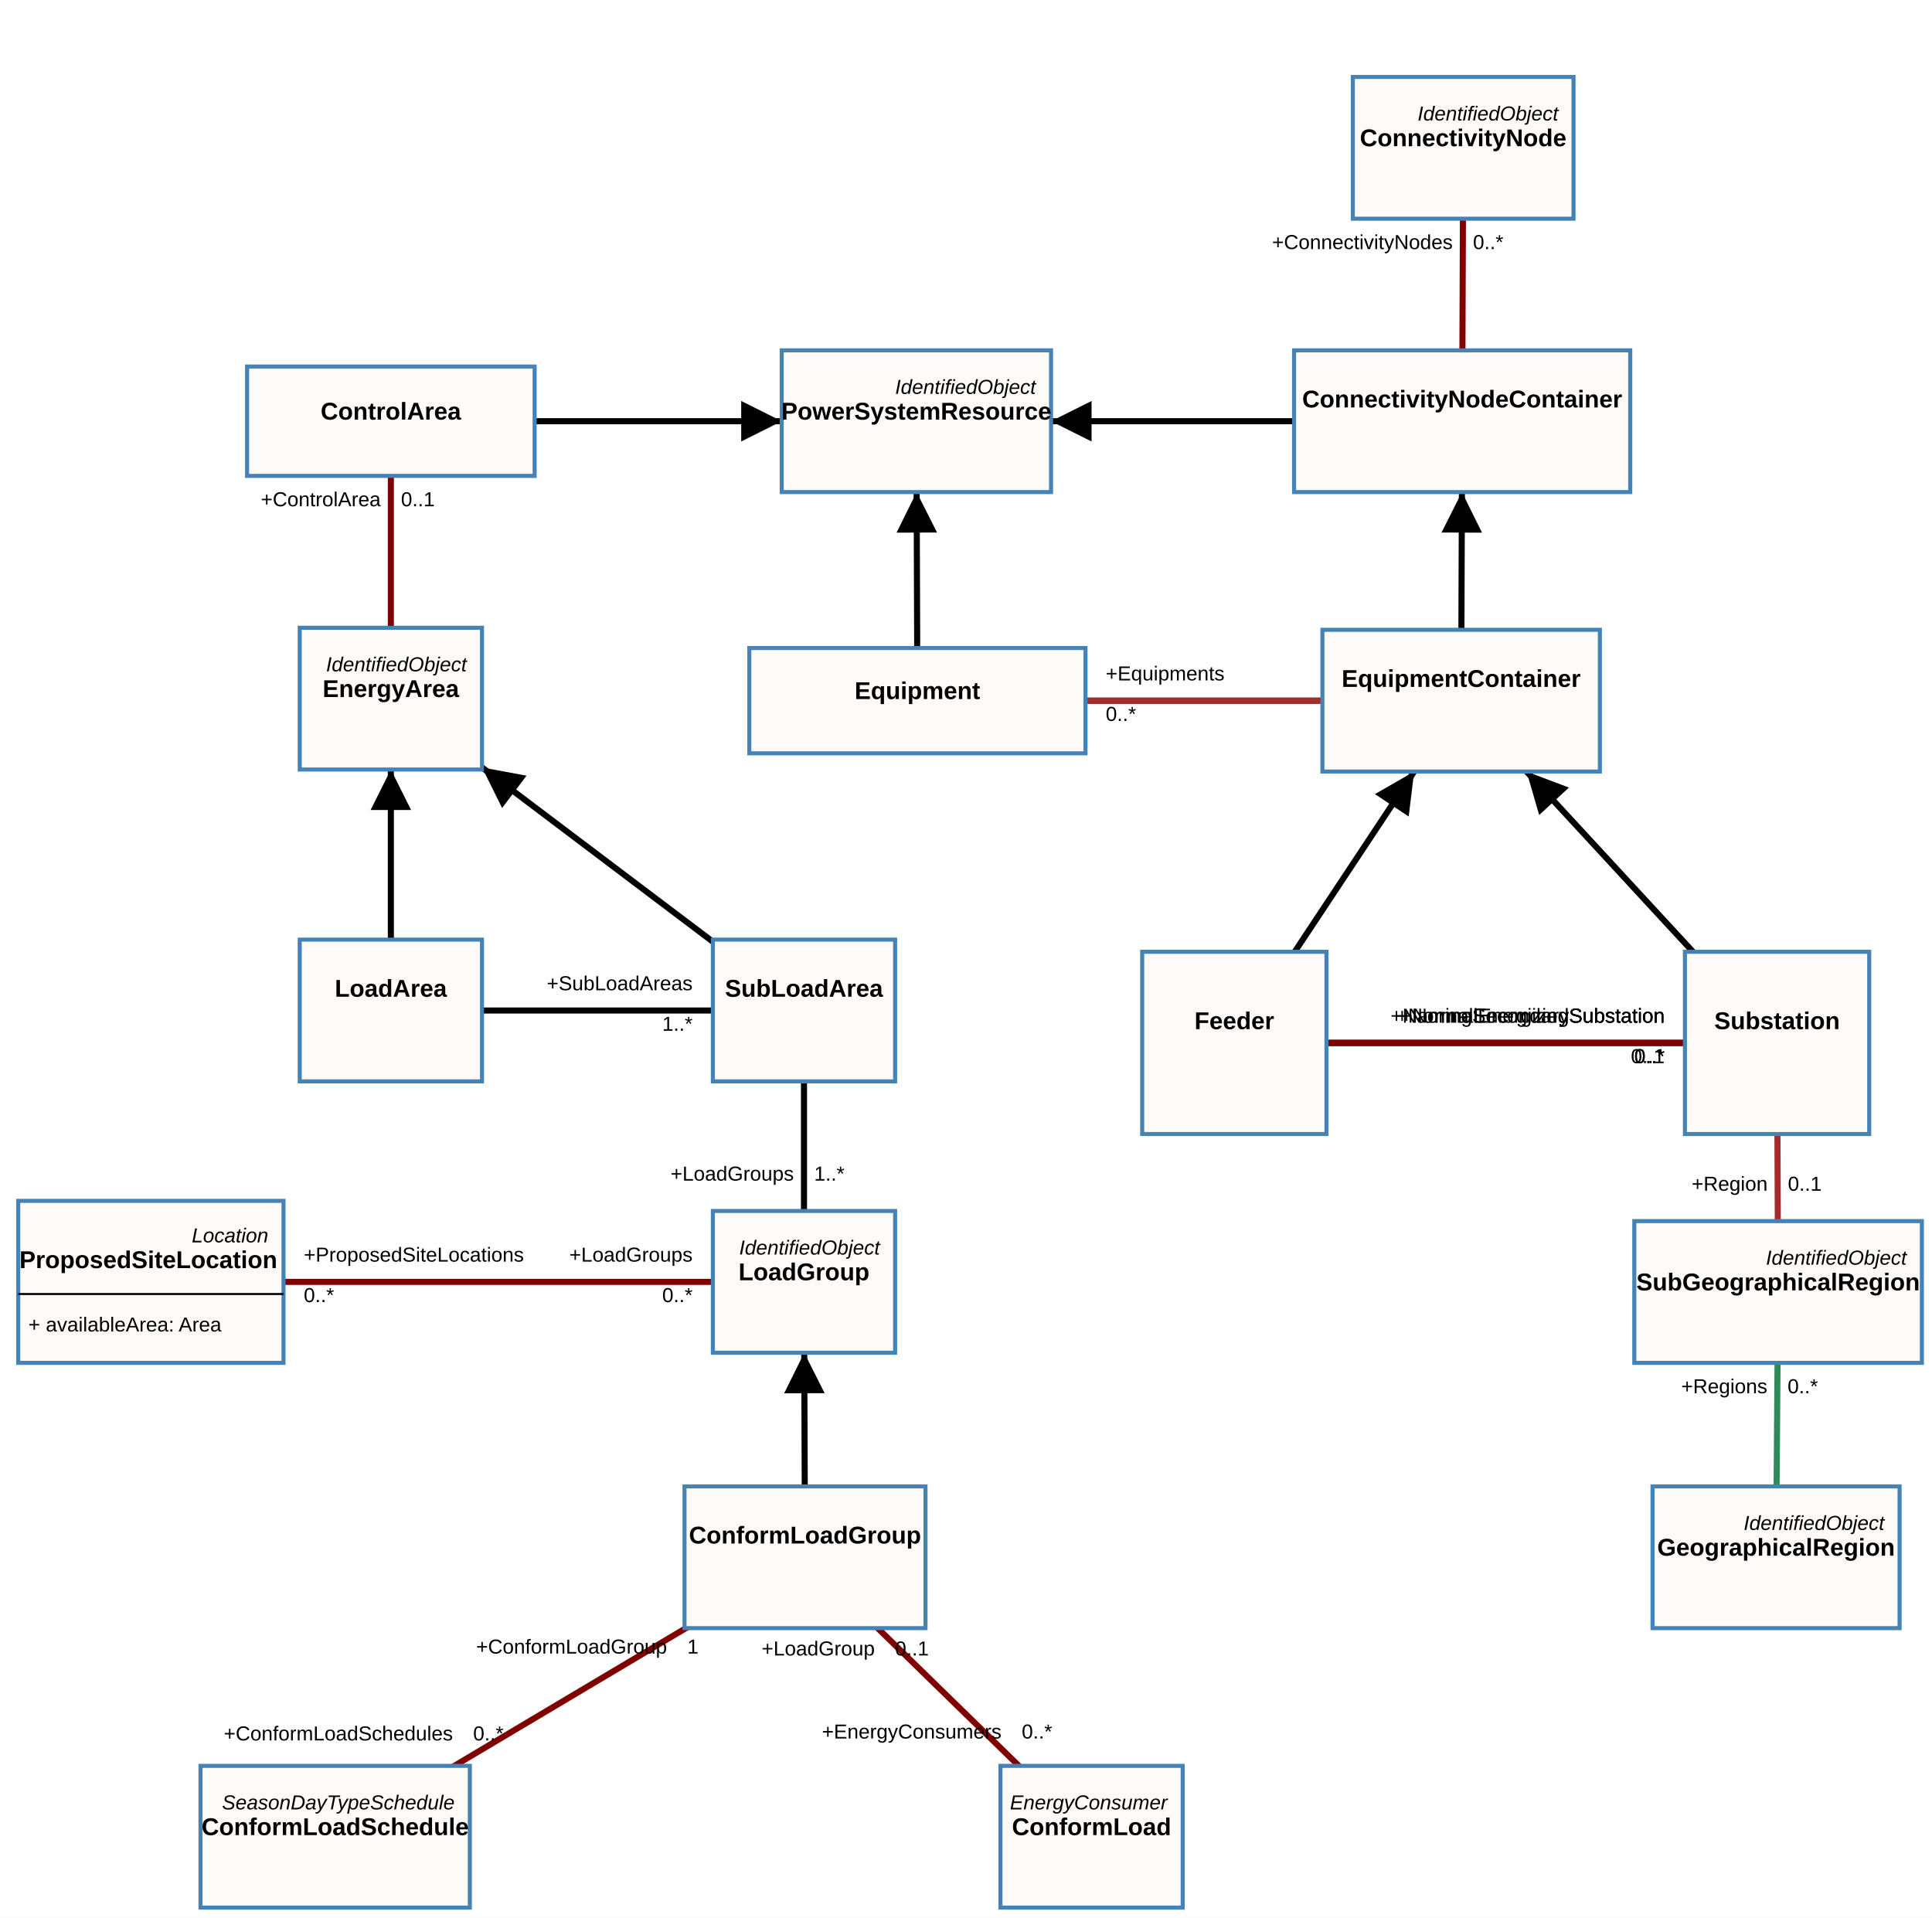
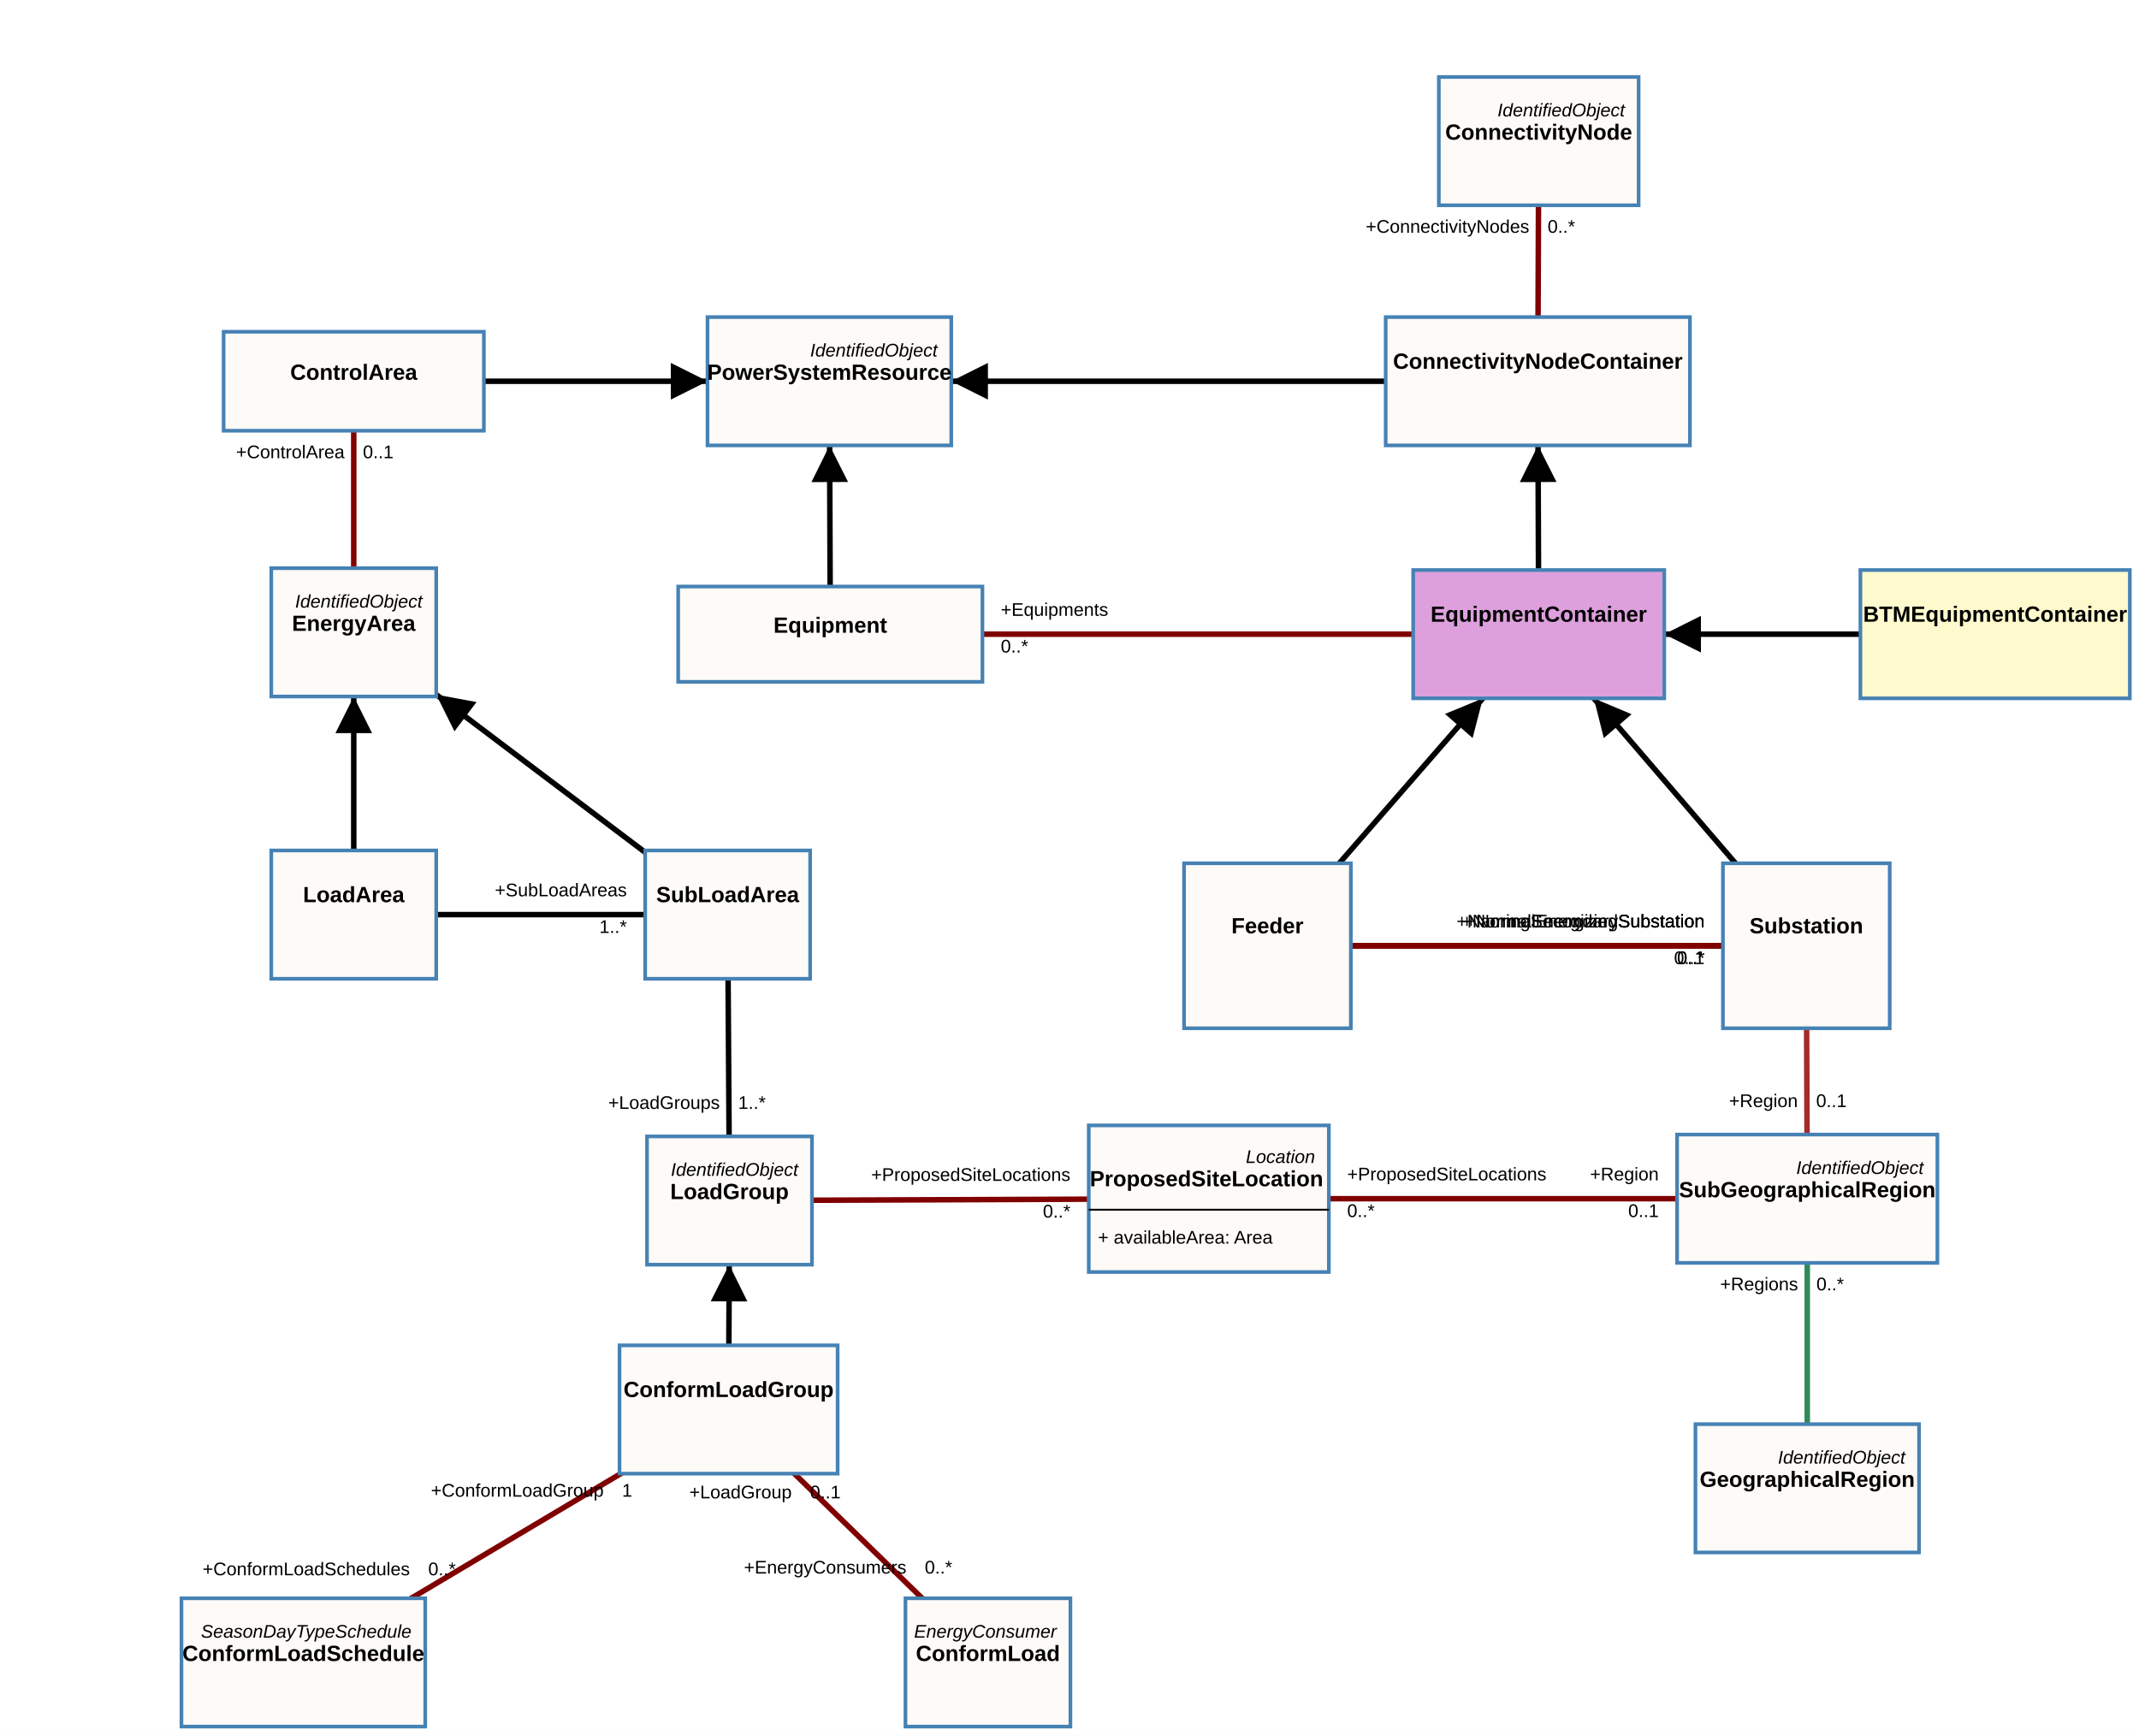
- <svg xmlns="http://www.w3.org/2000/svg" width="954" height="947">
+ <svg xmlns="http://www.w3.org/2000/svg" width="1167" height="947">
  <rect width="100%" height="100%" fill="white" />
  <g class="zoom-group">
    <defs>
      <marker id="arrowhead" viewBox="-0 -5 10 10" refX="5" refY="0" orient="auto" markerWidth="10" markerHeight="10" xoverflow="visible">
        <path d="M 0,-5 L 10 ,0 L 0,5" fill="black" style="stroke: none;" />
      </marker>
    </defs>
    <line class="link" x1="193" y1="208" x2="193" y2="345" stroke="#800000" stroke-width="3" />
-     <line class="link" x1="397.5" y1="769" x2="397" y2="633" stroke="#000000" stroke-width="3" marker-end="url(#arrowhead)" />
+     <line class="link" x1="397.5" y1="769" x2="398" y2="655" stroke="#000000" stroke-width="3" marker-end="url(#arrowhead)" />
    <line class="link" x1="397.5" y1="769" x2="539" y2="907" stroke="#800000" stroke-width="3" />
-     <line class="link" x1="397" y1="499" x2="397" y2="633" stroke="#000000" stroke-width="3" />
+     <line class="link" x1="397" y1="499" x2="398" y2="655" stroke="#000000" stroke-width="3" />
    <line class="link" x1="397" y1="499" x2="193" y2="345" stroke="#000000" stroke-width="3" marker-end="url(#arrowhead)" />
    <line class="link" x1="193" y1="499" x2="397" y2="499" stroke="#000000" stroke-width="3" />
    <line class="link" x1="193" y1="499" x2="193" y2="345" stroke="#000000" stroke-width="3" marker-end="url(#arrowhead)" />
    <line class="link" x1="397.5" y1="769" x2="165.5" y2="907" stroke="#800000" stroke-width="3" />
-     <line class="link" x1="721.5" y1="346" x2="453" y2="346" stroke="#000000" stroke-width="3" />
-     <line class="link" x1="877.5" y1="515" x2="721.5" y2="346" stroke="#000000" stroke-width="3" marker-end="url(#arrowhead)" />
-     <line class="link" x1="878" y1="638" x2="877.5" y2="515" stroke="#a52a2a" stroke-width="3" />
-     <line class="link" x1="877" y1="769" x2="878" y2="638" stroke="#2e8b57" stroke-width="3" />
-     <line class="link" x1="721.5" y1="346" x2="722" y2="208" stroke="#000000" stroke-width="3" marker-end="url(#arrowhead)" />
-     <line class="link" x1="722.5" y1="73" x2="722" y2="208" stroke="#800000" stroke-width="3" />
+     <line class="link" x1="839.5" y1="346" x2="453" y2="346" stroke="#800000" stroke-width="3" />
+     <line class="link" x1="985.5" y1="516" x2="839.5" y2="346" stroke="#000000" stroke-width="3" marker-end="url(#arrowhead)" />
+     <line class="link" x1="986" y1="654" x2="985.5" y2="516" stroke="#a52a2a" stroke-width="3" />
+     <line class="link" x1="986" y1="812" x2="986" y2="654" stroke="#2e8b57" stroke-width="3" />
+     <line class="link" x1="839.5" y1="346" x2="839" y2="208" stroke="#000000" stroke-width="3" marker-end="url(#arrowhead)" />
+     <line class="link" x1="839.5" y1="77" x2="839" y2="208" stroke="#800000" stroke-width="3" />
    <line class="link" x1="193" y1="208" x2="452.5" y2="208" stroke="#000000" stroke-width="3" marker-end="url(#arrowhead)" />
-     <line class="link" x1="722" y1="208" x2="452.5" y2="208" stroke="#000000" stroke-width="3" marker-end="url(#arrowhead)" />
+     <line class="link" x1="839" y1="208" x2="452.5" y2="208" stroke="#000000" stroke-width="3" marker-end="url(#arrowhead)" />
    <line class="link" x1="453" y1="346" x2="452.5" y2="208" stroke="#000000" stroke-width="3" marker-end="url(#arrowhead)" />
-     <line class="link" x1="609.5" y1="515" x2="721.5" y2="346" stroke="#000000" stroke-width="3" marker-end="url(#arrowhead)" />
-     <line class="link" x1="609.5" y1="515" x2="877.5" y2="515" stroke="#800000" stroke-width="3" />
-     <line class="link" x1="609.5" y1="515" x2="877.5" y2="515" stroke="#800000" stroke-width="3" />
-     <line class="link" x1="721.5" y1="346" x2="453" y2="346" stroke="#a52a2a" stroke-width="3" />
-     <line class="link" x1="609.5" y1="515" x2="877.5" y2="515" stroke="#800000" stroke-width="3" />
-     <line class="link" x1="74.5" y1="633" x2="397" y2="633" stroke="#800000" stroke-width="3" />
-     <line class="arrow" x2="397.165" y2="678" x1="397.5" y1="769" stroke="#000000" stroke-width="2" marker-end="url(#arrowhead)" />
+     <line class="link" x1="691.5" y1="516" x2="839.5" y2="346" stroke="#000000" stroke-width="3" marker-end="url(#arrowhead)" />
+     <line class="link" x1="691.5" y1="516" x2="985.5" y2="516" stroke="#800000" stroke-width="3" />
+     <line class="link" x1="691.5" y1="516" x2="985.5" y2="516" stroke="#800000" stroke-width="3" />
+     <line class="link" x1="691.5" y1="516" x2="985.5" y2="516" stroke="#800000" stroke-width="3" />
+     <line class="link" x1="659.5" y1="654" x2="398" y2="655" stroke="#800000" stroke-width="3" />
+     <line class="link" x1="659.5" y1="654" x2="986" y2="654" stroke="#800000" stroke-width="3" />
+     <line class="link" x1="1088.5" y1="346" x2="839.5" y2="346" stroke="#000000" stroke-width="3" marker-end="url(#arrowhead)" />
+     <line class="arrow" x2="397.803" y2="700" x1="397.5" y1="769" stroke="#000000" stroke-width="2" marker-end="url(#arrowhead)" />
    <line class="arrow" x2="245.981" y2="384.996" x1="397" y1="499" stroke="#000000" stroke-width="2" marker-end="url(#arrowhead)" />
    <line class="arrow" x2="193" y2="390" x1="193" y1="499" stroke="#000000" stroke-width="2" marker-end="url(#arrowhead)" />
-     <line class="arrow" x2="760.59" y2="388.348" x1="877.5" y1="515" stroke="#000000" stroke-width="2" marker-end="url(#arrowhead)" />
-     <line class="arrow" x2="721.837" y2="253" x1="721.5" y1="346" stroke="#000000" stroke-width="2" marker-end="url(#arrowhead)" />
+     <line class="arrow" x2="876.074" y2="388.586" x1="985.5" y1="516" stroke="#000000" stroke-width="2" marker-end="url(#arrowhead)" />
+     <line class="arrow" x2="839.163" y2="253" x1="839.5" y1="346" stroke="#000000" stroke-width="2" marker-end="url(#arrowhead)" />
    <line class="arrow" x2="376" y2="208" x1="193" y1="208" stroke="#000000" stroke-width="2" marker-end="url(#arrowhead)" />
-     <line class="arrow" x2="529" y2="208" x1="722" y1="208" stroke="#000000" stroke-width="2" marker-end="url(#arrowhead)" />
+     <line class="arrow" x2="529" y2="208" x1="839" y1="208" stroke="#000000" stroke-width="2" marker-end="url(#arrowhead)" />
    <line class="arrow" x2="452.663" y2="253" x1="453" y1="346" stroke="#000000" stroke-width="2" marker-end="url(#arrowhead)" />
-     <line class="arrow" x2="692.781" y2="389.336" x1="609.5" y1="515" stroke="#000000" stroke-width="2" marker-end="url(#arrowhead)" />
+     <line class="arrow" x2="802.463" y2="388.542" x1="691.5" y1="516" stroke="#000000" stroke-width="2" marker-end="url(#arrowhead)" />
+     <line class="arrow" x2="918" y2="346" x1="1088.5" y1="346" stroke="#000000" stroke-width="2" marker-end="url(#arrowhead)" />
    <g class="draggable" transform="translate(386, 173)">
      <rect class="box" width="133" height="70" style="fill: #fdfaf7; stroke: steelblue; stroke-width: 2px; cursor: move;" />
      <text x="0" y="0" text-anchor="start" font-size="10px">
        <tspan x="128" y="18" dy=".35em" text-anchor="end" style="font-family: Arial, sans-serif; font-weight: 400; font-style: italic; fill: black; font-size: 10px; pointer-events: none;">IdentifiedObject</tspan>
        <tspan x="66.5" y="30" dy=".35em" text-anchor="middle" style="font-family: Arial, sans-serif; font-weight: 700; font-style: normal; fill: black; font-size: 12px; pointer-events: none;">PowerSystemResource</tspan>
      </text>
    </g>
-     <g class="draggable" transform="translate(668, 38)">
+     <g class="draggable" transform="translate(785, 42)">
      <rect class="box" width="109" height="70" style="fill: #fdfaf7; stroke: steelblue; stroke-width: 2px; cursor: move;" />
      <text x="0" y="0" text-anchor="start" font-size="10px">
        <tspan x="104" y="18" dy=".35em" text-anchor="end" style="font-family: Arial, sans-serif; font-weight: 400; font-style: italic; fill: black; font-size: 10px; pointer-events: none;">IdentifiedObject</tspan>
        <tspan x="54.5" y="30" dy=".35em" text-anchor="middle" style="font-family: Arial, sans-serif; font-weight: 700; font-style: normal; fill: black; font-size: 12px; pointer-events: none;">ConnectivityNode</tspan>
      </text>
    </g>
-     <g class="draggable" transform="translate(639, 173)">
+     <g class="draggable" transform="translate(756, 173)">
      <rect class="box" width="166" height="70" style="fill: #fdfaf7; stroke: steelblue; stroke-width: 2px; cursor: move;" />
      <text x="0" y="0" text-anchor="start" font-size="10px">
        <tspan x="83" y="24" dy=".35em" text-anchor="middle" style="font-family: Arial, sans-serif; font-weight: 700; font-style: normal; fill: black; font-size: 12px; pointer-events: none;">ConnectivityNodeContainer</tspan>
      </text>
    </g>
-     <g class="draggable" transform="translate(807, 603)">
+     <g class="draggable" transform="translate(915, 619)">
      <rect class="box" width="142" height="70" style="fill: #fdfaf7; stroke: steelblue; stroke-width: 2px; cursor: move;" />
      <text x="0" y="0" text-anchor="start" font-size="10px">
        <tspan x="137" y="18" dy=".35em" text-anchor="end" style="font-family: Arial, sans-serif; font-weight: 400; font-style: italic; fill: black; font-size: 10px; pointer-events: none;">IdentifiedObject</tspan>
        <tspan x="71" y="30" dy=".35em" text-anchor="middle" style="font-family: Arial, sans-serif; font-weight: 700; font-style: normal; fill: black; font-size: 12px; pointer-events: none;">SubGeographicalRegion</tspan>
      </text>
    </g>
-     <g class="draggable" transform="translate(832, 470)">
+     <g class="draggable" transform="translate(940, 471)">
      <rect class="box" width="91" height="90" style="fill: #fdfaf7; stroke: steelblue; stroke-width: 2px; cursor: move;" />
      <text x="0" y="0" text-anchor="start" font-size="10px">
        <tspan x="45.5" y="34" dy=".35em" text-anchor="middle" style="font-family: Arial, sans-serif; font-weight: 700; font-style: normal; fill: black; font-size: 12px; pointer-events: none;">Substation</tspan>
      </text>
    </g>
-     <g class="draggable" transform="translate(653, 311)">
-       <rect class="box" width="137" height="70" style="fill: #fdfaf7; stroke: steelblue; stroke-width: 2px; cursor: move;" />
+     <g class="draggable" transform="translate(771, 311)">
+       <rect class="box" width="137" height="70" style="fill: #dda0dd; stroke: steelblue; stroke-width: 2px; cursor: move;" />
      <text x="0" y="0" text-anchor="start" font-size="10px">
        <tspan x="68.5" y="24" dy=".35em" text-anchor="middle" style="font-family: Arial, sans-serif; font-weight: 700; font-style: normal; fill: black; font-size: 12px; pointer-events: none;">EquipmentContainer</tspan>
      </text>
    </g>
    <g class="draggable" transform="translate(370, 320)">
      <rect class="box" width="166" height="52" style="fill: #fdfaf7; stroke: steelblue; stroke-width: 2px; cursor: move;" />
      <text x="0" y="0" text-anchor="start" font-size="10px">
        <tspan x="83" y="21" dy=".35em" text-anchor="middle" style="font-family: Arial, sans-serif; font-weight: 700; font-style: normal; fill: black; font-size: 12px; pointer-events: none;">Equipment</tspan>
      </text>
    </g>
-     <g class="draggable" transform="translate(816, 734)">
+     <g class="draggable" transform="translate(925, 777)">
      <rect class="box" width="122" height="70" style="fill: #fdfaf7; stroke: steelblue; stroke-width: 2px; cursor: move;" />
      <text x="0" y="0" text-anchor="start" font-size="10px">
        <tspan x="117" y="18" dy=".35em" text-anchor="end" style="font-family: Arial, sans-serif; font-weight: 400; font-style: italic; fill: black; font-size: 10px; pointer-events: none;">IdentifiedObject</tspan>
        <tspan x="61" y="30" dy=".35em" text-anchor="middle" style="font-family: Arial, sans-serif; font-weight: 700; font-style: normal; fill: black; font-size: 12px; pointer-events: none;">GeographicalRegion</tspan>
      </text>
    </g>
    <g class="draggable" transform="translate(99, 872)">
      <rect class="box" width="133" height="70" style="fill: #fdfaf7; stroke: steelblue; stroke-width: 2px; cursor: move;" />
      <text x="0" y="0" text-anchor="start" font-size="10px">
        <tspan x="128" y="18" dy=".35em" text-anchor="end" style="font-family: Arial, sans-serif; font-weight: 400; font-style: italic; fill: black; font-size: 10px; pointer-events: none;">SeasonDayTypeSchedule</tspan>
        <tspan x="66.5" y="30" dy=".35em" text-anchor="middle" style="font-family: Arial, sans-serif; font-weight: 700; font-style: normal; fill: black; font-size: 12px; pointer-events: none;">ConformLoadSchedule</tspan>
      </text>
    </g>
    <g class="draggable" transform="translate(148, 464)">
      <rect class="box" width="90" height="70" style="fill: #fdfaf7; stroke: steelblue; stroke-width: 2px; cursor: move;" />
      <text x="0" y="0" text-anchor="start" font-size="10px">
        <tspan x="45" y="24" dy=".35em" text-anchor="middle" style="font-family: Arial, sans-serif; font-weight: 700; font-style: normal; fill: black; font-size: 12px; pointer-events: none;">LoadArea</tspan>
      </text>
    </g>
    <g class="draggable" transform="translate(352, 464)">
      <rect class="box" width="90" height="70" style="fill: #fdfaf7; stroke: steelblue; stroke-width: 2px; cursor: move;" />
      <text x="0" y="0" text-anchor="start" font-size="10px">
        <tspan x="45" y="24" dy=".35em" text-anchor="middle" style="font-family: Arial, sans-serif; font-weight: 700; font-style: normal; fill: black; font-size: 12px; pointer-events: none;">SubLoadArea</tspan>
      </text>
    </g>
    <g class="draggable" transform="translate(338, 734)">
      <rect class="box" width="119" height="70" style="fill: #fdfaf7; stroke: steelblue; stroke-width: 2px; cursor: move;" />
      <text x="0" y="0" text-anchor="start" font-size="10px">
        <tspan x="59.5" y="24" dy=".35em" text-anchor="middle" style="font-family: Arial, sans-serif; font-weight: 700; font-style: normal; fill: black; font-size: 12px; pointer-events: none;">ConformLoadGroup</tspan>
      </text>
    </g>
    <g class="draggable" transform="translate(494, 872)">
      <rect class="box" width="90" height="70" style="fill: #fdfaf7; stroke: steelblue; stroke-width: 2px; cursor: move;" />
      <text x="0" y="0" text-anchor="start" font-size="10px">
        <tspan x="85" y="18" dy=".35em" text-anchor="end" style="font-family: Arial, sans-serif; font-weight: 400; font-style: italic; fill: black; font-size: 10px; pointer-events: none;">EnergyConsumer</tspan>
        <tspan x="45" y="30" dy=".35em" text-anchor="middle" style="font-family: Arial, sans-serif; font-weight: 700; font-style: normal; fill: black; font-size: 12px; pointer-events: none;">ConformLoad</tspan>
      </text>
    </g>
-     <g class="draggable" transform="translate(352, 598)">
+     <g class="draggable" transform="translate(353, 620)">
      <rect class="box" width="90" height="70" style="fill: #fdfaf7; stroke: steelblue; stroke-width: 2px; cursor: move;" />
      <text x="0" y="0" text-anchor="start" font-size="10px">
        <tspan x="85" y="18" dy=".35em" text-anchor="end" style="font-family: Arial, sans-serif; font-weight: 400; font-style: italic; fill: black; font-size: 10px; pointer-events: none;">IdentifiedObject</tspan>
        <tspan x="45" y="30" dy=".35em" text-anchor="middle" style="font-family: Arial, sans-serif; font-weight: 700; font-style: normal; fill: black; font-size: 12px; pointer-events: none;">LoadGroup</tspan>
      </text>
    </g>
    <g class="draggable" transform="translate(148, 310)">
      <rect class="box" width="90" height="70" style="fill: #fdfaf7; stroke: steelblue; stroke-width: 2px; cursor: move;" />
      <text x="0" y="0" text-anchor="start" font-size="10px">
        <tspan x="85" y="18" dy=".35em" text-anchor="end" style="font-family: Arial, sans-serif; font-weight: 400; font-style: italic; fill: black; font-size: 10px; pointer-events: none;">IdentifiedObject</tspan>
        <tspan x="45" y="30" dy=".35em" text-anchor="middle" style="font-family: Arial, sans-serif; font-weight: 700; font-style: normal; fill: black; font-size: 12px; pointer-events: none;">EnergyArea</tspan>
      </text>
    </g>
    <g class="draggable" transform="translate(122, 181)">
      <rect class="box" width="142" height="54" style="fill: #fdfaf7; stroke: steelblue; stroke-width: 2px; cursor: move;" />
      <text x="0" y="0" text-anchor="start" font-size="10px">
        <tspan x="71" y="22" dy=".35em" text-anchor="middle" style="font-family: Arial, sans-serif; font-weight: 700; font-style: normal; fill: black; font-size: 12px; pointer-events: none;">ControlArea</tspan>
      </text>
    </g>
-     <g class="draggable" transform="translate(564, 470)">
+     <g class="draggable" transform="translate(646, 471)">
      <rect class="box" width="91" height="90" style="fill: #fdfaf7; stroke: steelblue; stroke-width: 2px; cursor: move;" />
      <text x="0" y="0" text-anchor="start" font-size="10px">
        <tspan x="45.5" y="34" dy=".35em" text-anchor="middle" style="font-family: Arial, sans-serif; font-weight: 700; font-style: normal; fill: black; font-size: 12px; pointer-events: none;">Feeder</tspan>
      </text>
    </g>
-     <g class="draggable" transform="translate(9, 593)">
+     <g class="draggable" transform="translate(594, 614)">
      <rect class="box" width="131" height="80" style="fill: #fdfaf7; stroke: steelblue; stroke-width: 2px; cursor: move;" />
      <text x="0" y="0" text-anchor="start" font-size="10px">
        <tspan x="126" y="17" dy=".35em" text-anchor="end" style="font-family: Arial, sans-serif; font-weight: 400; font-style: italic; fill: black; font-size: 10px; pointer-events: none;">Location</tspan>
        <tspan x="65.5" y="29" dy=".35em" text-anchor="middle" style="font-family: Arial, sans-serif; font-weight: 700; font-style: normal; fill: black; font-size: 12px; pointer-events: none;">ProposedSiteLocation</tspan>
        <tspan x="5" y="61" dy=".35em" text-anchor="start" style="font-family: Arial, sans-serif; font-weight: 400; font-style: normal; fill: black; font-size: 10px; pointer-events: none;">+   availableArea: Area</tspan>
      </text>
      <line x1="0" x2="131" y1="46" y2="46" stroke="black" stroke-width="1" />
    </g>
+     <g class="draggable" transform="translate(1015, 311)">
+       <rect class="box" width="147" height="70" style="fill: #fffacd; stroke: steelblue; stroke-width: 2px; cursor: move;" />
+       <text x="0" y="0" text-anchor="start" font-size="10px">
+         <tspan x="73.5" y="24" dy=".35em" text-anchor="middle" style="font-family: Arial, sans-serif; font-weight: 700; font-style: normal; fill: black; font-size: 12px; pointer-events: none;">BTMEquipmentContainer</tspan>
+       </text>
+     </g>
    <text class="link-text-start-top" x="188" y="240" text-anchor="end" dy="1em" style="font-family: Arial, sans-serif; font-size: 10px; fill: black;">+ControlArea</text>
-     <text class="link-text-start-top" x="392.353" y="729" text-anchor="end" dy="-1em" style="font-family: Arial, sans-serif; font-size: 10px; fill: black;" />
+     <text class="link-text-start-top" x="392.675" y="729" text-anchor="end" dy="-1em" style="font-family: Arial, sans-serif; font-size: 10px; fill: black;" />
    <text class="link-text-start-top" x="431.967" y="807.491" text-anchor="end" dy="1em" style="font-family: Arial, sans-serif; font-size: 10px; fill: black;">+LoadGroup</text>
-     <text class="link-text-start-top" x="392" y="539" text-anchor="end" dy="1em" style="font-family: Arial, sans-serif; font-size: 10px; fill: black;" />
+     <text class="link-text-start-top" x="392.256" y="539" text-anchor="end" dy="1em" style="font-family: Arial, sans-serif; font-size: 10px; fill: black;" />
    <text class="link-text-start-top" x="343.009" y="462.017" text-anchor="end" dy="-1em" style="font-family: Arial, sans-serif; font-size: 10px; fill: black;" />
    <text class="link-text-start-top" x="248" y="499" text-anchor="start" dy="-1em" style="font-family: Arial, sans-serif; font-size: 10px; fill: black;" />
    <text class="link-text-start-top" x="188" y="459" text-anchor="end" dy="-1em" style="font-family: Arial, sans-serif; font-size: 10px; fill: black;" />
    <text class="link-text-start-top" x="329.362" y="806.556" text-anchor="end" dy="1em" style="font-family: Arial, sans-serif; font-size: 10px; fill: black;">+ConformLoadGroup</text>
-     <text class="link-text-start-top" x="643" y="346" text-anchor="end" dy="-1em" style="font-family: Arial, sans-serif; font-size: 10px; fill: black;" />
-     <text class="link-text-start-top" x="827.57" y="466.326" text-anchor="end" dy="-1em" style="font-family: Arial, sans-serif; font-size: 10px; fill: black;" />
-     <text class="link-text-start-top" x="872.837" y="598" text-anchor="end" dy="-1em" style="font-family: Arial, sans-serif; font-size: 10px; fill: black;">+Region</text>
-     <text class="link-text-start-top" x="872.305" y="729" text-anchor="end" dy="-1em" style="font-family: Arial, sans-serif; font-size: 10px; fill: black;" />
-     <text class="link-text-start-top" x="716.645" y="306" text-anchor="end" dy="-1em" style="font-family: Arial, sans-serif; font-size: 10px; fill: black;" />
-     <text class="link-text-start-top" x="717.352" y="113" text-anchor="end" dy="1em" style="font-family: Arial, sans-serif; font-size: 10px; fill: black;">+ConnectivityNodes</text>
+     <text class="link-text-start-top" x="761" y="346" text-anchor="end" dy="-1em" style="font-family: Arial, sans-serif; font-size: 10px; fill: black;" />
+     <text class="link-text-start-top" x="938.595" y="467.207" text-anchor="end" dy="-1em" style="font-family: Arial, sans-serif; font-size: 10px; fill: black;" />
+     <text class="link-text-start-top" x="980.855" y="614" text-anchor="end" dy="-1em" style="font-family: Arial, sans-serif; font-size: 10px; fill: black;">+Region</text>
+     <text class="link-text-start-top" x="981" y="772" text-anchor="end" dy="-1em" style="font-family: Arial, sans-serif; font-size: 10px; fill: black;" />
+     <text class="link-text-start-top" x="834.355" y="306" text-anchor="end" dy="-1em" style="font-family: Arial, sans-serif; font-size: 10px; fill: black;" />
+     <text class="link-text-start-top" x="834.347" y="117" text-anchor="end" dy="1em" style="font-family: Arial, sans-serif; font-size: 10px; fill: black;">+ConnectivityNodes</text>
    <text class="link-text-start-top" x="274" y="208" text-anchor="start" dy="-1em" style="font-family: Arial, sans-serif; font-size: 10px; fill: black;" />
-     <text class="link-text-start-top" x="629" y="208" text-anchor="end" dy="-1em" style="font-family: Arial, sans-serif; font-size: 10px; fill: black;" />
+     <text class="link-text-start-top" x="746" y="208" text-anchor="end" dy="-1em" style="font-family: Arial, sans-serif; font-size: 10px; fill: black;" />
    <text class="link-text-start-top" x="447.888" y="315" text-anchor="end" dy="-1em" style="font-family: Arial, sans-serif; font-size: 10px; fill: black;" />
-     <text class="link-text-start-top" x="637.085" y="465.832" text-anchor="end" dy="-1em" style="font-family: Arial, sans-serif; font-size: 10px; fill: black;" />
-     <text class="link-text-start-top" x="665" y="515" text-anchor="start" dy="-1em" style="font-family: Arial, sans-serif; font-size: 10px; fill: black;" />
-     <text class="link-text-start-top" x="665" y="515" text-anchor="start" dy="-1em" style="font-family: Arial, sans-serif; font-size: 10px; fill: black;" />
-     <text class="link-text-start-top" x="643" y="346" text-anchor="end" dy="-1em" style="font-family: Arial, sans-serif; font-size: 10px; fill: black;" />
-     <text class="link-text-start-top" x="665" y="515" text-anchor="start" dy="-1em" style="font-family: Arial, sans-serif; font-size: 10px; fill: black;" />
-     <text class="link-text-start-top" x="150" y="633" text-anchor="start" dy="-1em" style="font-family: Arial, sans-serif; font-size: 10px; fill: black;">+ProposedSiteLocations</text>
+     <text class="link-text-start-top" x="728.96" y="467.229" text-anchor="end" dy="-1em" style="font-family: Arial, sans-serif; font-size: 10px; fill: black;" />
+     <text class="link-text-start-top" x="747" y="516" text-anchor="start" dy="-1em" style="font-family: Arial, sans-serif; font-size: 10px; fill: black;" />
+     <text class="link-text-start-top" x="747" y="516" text-anchor="start" dy="-1em" style="font-family: Arial, sans-serif; font-size: 10px; fill: black;" />
+     <text class="link-text-start-top" x="747" y="516" text-anchor="start" dy="-1em" style="font-family: Arial, sans-serif; font-size: 10px; fill: black;" />
+     <text class="link-text-start-top" x="584" y="654.27" text-anchor="end" dy="-1em" style="font-family: Arial, sans-serif; font-size: 10px; fill: black;">+ProposedSiteLocations</text>
+     <text class="link-text-start-top" x="735" y="654" text-anchor="start" dy="-1em" style="font-family: Arial, sans-serif; font-size: 10px; fill: black;">+ProposedSiteLocations</text>
+     <text class="link-text-start-top" x="1005" y="346" text-anchor="end" dy="-1em" style="font-family: Arial, sans-serif; font-size: 10px; fill: black;" />
    <text class="link-text-start-btm" x="198" y="240" dy="1em" text-anchor="start" style="font-family: Arial, sans-serif; font-size: 10px; fill: black;">0..1</text>
-     <text class="link-text-start-btm" x="402.353" y="729" dy="-1em" text-anchor="start" style="font-family: Arial, sans-serif; font-size: 10px; fill: black;" />
+     <text class="link-text-start-btm" x="402.675" y="729" dy="-1em" text-anchor="start" style="font-family: Arial, sans-serif; font-size: 10px; fill: black;" />
    <text class="link-text-start-btm" x="441.967" y="807.491" dy="1em" text-anchor="start" style="font-family: Arial, sans-serif; font-size: 10px; fill: black;">0..1</text>
-     <text class="link-text-start-btm" x="402" y="539" dy="1em" text-anchor="start" style="font-family: Arial, sans-serif; font-size: 10px; fill: black;" />
+     <text class="link-text-start-btm" x="402.256" y="539" dy="1em" text-anchor="start" style="font-family: Arial, sans-serif; font-size: 10px; fill: black;" />
    <text class="link-text-start-btm" x="343.009" y="462.017" dy="1em" text-anchor="end" style="font-family: Arial, sans-serif; font-size: 10px; fill: black;" />
    <text class="link-text-start-btm" x="248" y="499" dy="1em" text-anchor="start" style="font-family: Arial, sans-serif; font-size: 10px; fill: black;" />
    <text class="link-text-start-btm" x="198" y="459" dy="-1em" text-anchor="start" style="font-family: Arial, sans-serif; font-size: 10px; fill: black;" />
    <text class="link-text-start-btm" x="339.362" y="806.556" dy="1em" text-anchor="start" style="font-family: Arial, sans-serif; font-size: 10px; fill: black;">1</text>
-     <text class="link-text-start-btm" x="643" y="346" dy="1em" text-anchor="end" style="font-family: Arial, sans-serif; font-size: 10px; fill: black;" />
-     <text class="link-text-start-btm" x="837.57" y="466.326" dy="-1em" text-anchor="start" style="font-family: Arial, sans-serif; font-size: 10px; fill: black;" />
-     <text class="link-text-start-btm" x="882.837" y="598" dy="-1em" text-anchor="start" style="font-family: Arial, sans-serif; font-size: 10px; fill: black;">0..1</text>
-     <text class="link-text-start-btm" x="882.305" y="729" dy="-1em" text-anchor="start" style="font-family: Arial, sans-serif; font-size: 10px; fill: black;" />
-     <text class="link-text-start-btm" x="726.645" y="306" dy="-1em" text-anchor="start" style="font-family: Arial, sans-serif; font-size: 10px; fill: black;" />
-     <text class="link-text-start-btm" x="727.352" y="113" dy="1em" text-anchor="start" style="font-family: Arial, sans-serif; font-size: 10px; fill: black;">0..*</text>
+     <text class="link-text-start-btm" x="761" y="346" dy="1em" text-anchor="end" style="font-family: Arial, sans-serif; font-size: 10px; fill: black;" />
+     <text class="link-text-start-btm" x="948.595" y="467.207" dy="-1em" text-anchor="start" style="font-family: Arial, sans-serif; font-size: 10px; fill: black;" />
+     <text class="link-text-start-btm" x="990.855" y="614" dy="-1em" text-anchor="start" style="font-family: Arial, sans-serif; font-size: 10px; fill: black;">0..1</text>
+     <text class="link-text-start-btm" x="991" y="772" dy="-1em" text-anchor="start" style="font-family: Arial, sans-serif; font-size: 10px; fill: black;" />
+     <text class="link-text-start-btm" x="844.355" y="306" dy="-1em" text-anchor="start" style="font-family: Arial, sans-serif; font-size: 10px; fill: black;" />
+     <text class="link-text-start-btm" x="844.347" y="117" dy="1em" text-anchor="start" style="font-family: Arial, sans-serif; font-size: 10px; fill: black;">0..*</text>
    <text class="link-text-start-btm" x="274" y="208" dy="1em" text-anchor="start" style="font-family: Arial, sans-serif; font-size: 10px; fill: black;" />
-     <text class="link-text-start-btm" x="629" y="208" dy="1em" text-anchor="end" style="font-family: Arial, sans-serif; font-size: 10px; fill: black;" />
+     <text class="link-text-start-btm" x="746" y="208" dy="1em" text-anchor="end" style="font-family: Arial, sans-serif; font-size: 10px; fill: black;" />
    <text class="link-text-start-btm" x="457.888" y="315" dy="-1em" text-anchor="start" style="font-family: Arial, sans-serif; font-size: 10px; fill: black;" />
-     <text class="link-text-start-btm" x="647.085" y="465.832" dy="-1em" text-anchor="start" style="font-family: Arial, sans-serif; font-size: 10px; fill: black;" />
-     <text class="link-text-start-btm" x="665" y="515" dy="1em" text-anchor="start" style="font-family: Arial, sans-serif; font-size: 10px; fill: black;" />
-     <text class="link-text-start-btm" x="665" y="515" dy="1em" text-anchor="start" style="font-family: Arial, sans-serif; font-size: 10px; fill: black;" />
-     <text class="link-text-start-btm" x="643" y="346" dy="1em" text-anchor="end" style="font-family: Arial, sans-serif; font-size: 10px; fill: black;" />
-     <text class="link-text-start-btm" x="665" y="515" dy="1em" text-anchor="start" style="font-family: Arial, sans-serif; font-size: 10px; fill: black;" />
-     <text class="link-text-start-btm" x="150" y="633" dy="1em" text-anchor="start" style="font-family: Arial, sans-serif; font-size: 10px; fill: black;">0..*</text>
+     <text class="link-text-start-btm" x="738.96" y="467.229" dy="-1em" text-anchor="start" style="font-family: Arial, sans-serif; font-size: 10px; fill: black;" />
+     <text class="link-text-start-btm" x="747" y="516" dy="1em" text-anchor="start" style="font-family: Arial, sans-serif; font-size: 10px; fill: black;" />
+     <text class="link-text-start-btm" x="747" y="516" dy="1em" text-anchor="start" style="font-family: Arial, sans-serif; font-size: 10px; fill: black;" />
+     <text class="link-text-start-btm" x="747" y="516" dy="1em" text-anchor="start" style="font-family: Arial, sans-serif; font-size: 10px; fill: black;" />
+     <text class="link-text-start-btm" x="584" y="654.27" dy="1em" text-anchor="end" style="font-family: Arial, sans-serif; font-size: 10px; fill: black;">0..*</text>
+     <text class="link-text-start-btm" x="735" y="654" dy="1em" text-anchor="start" style="font-family: Arial, sans-serif; font-size: 10px; fill: black;">0..*</text>
+     <text class="link-text-start-btm" x="1005" y="346" dy="1em" text-anchor="end" style="font-family: Arial, sans-serif; font-size: 10px; fill: black;" />
    <text class="link-text-end-top" x="188" y="305" dy="-1em" text-anchor="end" style="font-family: Arial, sans-serif; font-size: 10px; fill: black;" />
-     <text class="link-text-end-top" x="392.147" y="673" dy="1em" text-anchor="end" style="font-family: Arial, sans-serif; font-size: 10px; fill: black;" />
+     <text class="link-text-end-top" x="392.825" y="695" dy="1em" text-anchor="end" style="font-family: Arial, sans-serif; font-size: 10px; fill: black;" />
    <text class="link-text-end-top" x="494.533" y="868.509" dy="-1em" text-anchor="end" style="font-family: Arial, sans-serif; font-size: 10px; fill: black;">+EnergyConsumers</text>
-     <text class="link-text-end-top" x="392" y="593" dy="-1em" text-anchor="end" style="font-family: Arial, sans-serif; font-size: 10px; fill: black;">+LoadGroups</text>
+     <text class="link-text-end-top" x="392.744" y="615" dy="-1em" text-anchor="end" style="font-family: Arial, sans-serif; font-size: 10px; fill: black;">+LoadGroups</text>
    <text class="link-text-end-top" x="246.991" y="381.983" dy="-1em" text-anchor="start" style="font-family: Arial, sans-serif; font-size: 10px; fill: black;" />
    <text class="link-text-end-top" x="342" y="499" dy="-1em" text-anchor="end" style="font-family: Arial, sans-serif; font-size: 10px; fill: black;">+SubLoadAreas</text>
    <text class="link-text-end-top" x="188" y="385" dy="1em" text-anchor="end" style="font-family: Arial, sans-serif; font-size: 10px; fill: black;" />
    <text class="link-text-end-top" x="223.638" y="869.444" dy="-1em" text-anchor="end" style="font-family: Arial, sans-serif; font-size: 10px; fill: black;">+ConformLoadSchedules</text>
    <text class="link-text-end-top" x="546" y="346" dy="-1em" text-anchor="start" style="font-family: Arial, sans-serif; font-size: 10px; fill: black;">+Equipments</text>
-     <text class="link-text-end-top" x="752.199" y="384.674" dy="1em" text-anchor="end" style="font-family: Arial, sans-serif; font-size: 10px; fill: black;" />
-     <text class="link-text-end-top" x="872.703" y="565" dy="1em" text-anchor="end" style="font-family: Arial, sans-serif; font-size: 10px; fill: black;" />
-     <text class="link-text-end-top" x="872.695" y="678" dy="1em" text-anchor="end" style="font-family: Arial, sans-serif; font-size: 10px; fill: black;">+Regions</text>
-     <text class="link-text-end-top" x="716.855" y="248" dy="1em" text-anchor="end" style="font-family: Arial, sans-serif; font-size: 10px; fill: black;" />
-     <text class="link-text-end-top" x="717.148" y="168" dy="-1em" text-anchor="end" style="font-family: Arial, sans-serif; font-size: 10px; fill: black;" />
+     <text class="link-text-end-top" x="867.816" y="384.793" dy="1em" text-anchor="end" style="font-family: Arial, sans-serif; font-size: 10px; fill: black;" />
+     <text class="link-text-end-top" x="980.681" y="566" dy="1em" text-anchor="end" style="font-family: Arial, sans-serif; font-size: 10px; fill: black;" />
+     <text class="link-text-end-top" x="981" y="694" dy="1em" text-anchor="end" style="font-family: Arial, sans-serif; font-size: 10px; fill: black;">+Regions</text>
+     <text class="link-text-end-top" x="834.145" y="248" dy="1em" text-anchor="end" style="font-family: Arial, sans-serif; font-size: 10px; fill: black;" />
+     <text class="link-text-end-top" x="834.153" y="168" dy="-1em" text-anchor="end" style="font-family: Arial, sans-serif; font-size: 10px; fill: black;" />
    <text class="link-text-end-top" x="376" y="208" dy="-1em" text-anchor="end" style="font-family: Arial, sans-serif; font-size: 10px; fill: black;" />
    <text class="link-text-end-top" x="529" y="208" dy="-1em" text-anchor="start" style="font-family: Arial, sans-serif; font-size: 10px; fill: black;" />
    <text class="link-text-end-top" x="447.645" y="248" dy="1em" text-anchor="end" style="font-family: Arial, sans-serif; font-size: 10px; fill: black;" />
-     <text class="link-text-end-top" x="690.543" y="385.168" dy="1em" text-anchor="end" style="font-family: Arial, sans-serif; font-size: 10px; fill: black;" />
-     <text class="link-text-end-top" x="822" y="515" dy="-1em" text-anchor="end" style="font-family: Arial, sans-serif; font-size: 10px; fill: black;">+NormalEnergizingSubstation</text>
-     <text class="link-text-end-top" x="822" y="515" dy="-1em" text-anchor="end" style="font-family: Arial, sans-serif; font-size: 10px; fill: black;">+NamingSecondarySubstation</text>
-     <text class="link-text-end-top" x="546" y="346" dy="-1em" text-anchor="start" style="font-family: Arial, sans-serif; font-size: 10px; fill: black;" />
-     <text class="link-text-end-top" x="822" y="515" dy="-1em" text-anchor="end" style="font-family: Arial, sans-serif; font-size: 10px; fill: black;">+NormalEnergizedSubstation</text>
-     <text class="link-text-end-top" x="342" y="633" dy="-1em" text-anchor="end" style="font-family: Arial, sans-serif; font-size: 10px; fill: black;">+LoadGroups</text>
+     <text class="link-text-end-top" x="800.746" y="384.771" dy="1em" text-anchor="end" style="font-family: Arial, sans-serif; font-size: 10px; fill: black;" />
+     <text class="link-text-end-top" x="930" y="516" dy="-1em" text-anchor="end" style="font-family: Arial, sans-serif; font-size: 10px; fill: black;">+NormalEnergizingSubstation</text>
+     <text class="link-text-end-top" x="930" y="516" dy="-1em" text-anchor="end" style="font-family: Arial, sans-serif; font-size: 10px; fill: black;">+NamingSecondarySubstation</text>
+     <text class="link-text-end-top" x="930" y="516" dy="-1em" text-anchor="end" style="font-family: Arial, sans-serif; font-size: 10px; fill: black;">+NormalEnergizedSubstation</text>
+     <text class="link-text-end-top" x="453" y="654.809" dy="-1em" text-anchor="start" style="font-family: Arial, sans-serif; font-size: 10px; fill: black;" />
+     <text class="link-text-end-top" x="905" y="654" dy="-1em" text-anchor="end" style="font-family: Arial, sans-serif; font-size: 10px; fill: black;">+Region</text>
+     <text class="link-text-end-top" x="918" y="346" dy="-1em" text-anchor="start" style="font-family: Arial, sans-serif; font-size: 10px; fill: black;" />
    <text class="link-text-end-btm" x="198" y="305" dy="-1em" text-anchor="start" style="font-family: Arial, sans-serif; font-size: 10px; fill: black;" />
-     <text class="link-text-end-btm" x="402.147" y="673" dy="1em" text-anchor="start" style="font-family: Arial, sans-serif; font-size: 10px; fill: black;" />
+     <text class="link-text-end-btm" x="402.825" y="695" dy="1em" text-anchor="start" style="font-family: Arial, sans-serif; font-size: 10px; fill: black;" />
    <text class="link-text-end-btm" x="504.533" y="868.509" dy="-1em" text-anchor="start" style="font-family: Arial, sans-serif; font-size: 10px; fill: black;">0..*</text>
-     <text class="link-text-end-btm" x="402" y="593" dy="-1em" text-anchor="start" style="font-family: Arial, sans-serif; font-size: 10px; fill: black;">1..*</text>
+     <text class="link-text-end-btm" x="402.744" y="615" dy="-1em" text-anchor="start" style="font-family: Arial, sans-serif; font-size: 10px; fill: black;">1..*</text>
    <text class="link-text-end-btm" x="246.991" y="381.983" dy="1em" text-anchor="start" style="font-family: Arial, sans-serif; font-size: 10px; fill: black;" />
    <text class="link-text-end-btm" x="342" y="499" dy="1em" text-anchor="end" style="font-family: Arial, sans-serif; font-size: 10px; fill: black;">1..*</text>
    <text class="link-text-end-btm" x="198" y="385" dy="1em" text-anchor="start" style="font-family: Arial, sans-serif; font-size: 10px; fill: black;" />
    <text class="link-text-end-btm" x="233.638" y="869.444" dy="-1em" text-anchor="start" style="font-family: Arial, sans-serif; font-size: 10px; fill: black;">0..*</text>
-     <text class="link-text-end-btm" x="546" y="346" dy="1em" text-anchor="start" style="font-family: Arial, sans-serif; font-size: 10px; fill: black;" />
-     <text class="link-text-end-btm" x="762.199" y="384.674" dy="1em" text-anchor="start" style="font-family: Arial, sans-serif; font-size: 10px; fill: black;" />
-     <text class="link-text-end-btm" x="882.703" y="565" dy="1em" text-anchor="start" style="font-family: Arial, sans-serif; font-size: 10px; fill: black;" />
-     <text class="link-text-end-btm" x="882.695" y="678" dy="1em" text-anchor="start" style="font-family: Arial, sans-serif; font-size: 10px; fill: black;">0..*</text>
-     <text class="link-text-end-btm" x="726.855" y="248" dy="1em" text-anchor="start" style="font-family: Arial, sans-serif; font-size: 10px; fill: black;" />
-     <text class="link-text-end-btm" x="727.148" y="168" dy="-1em" text-anchor="start" style="font-family: Arial, sans-serif; font-size: 10px; fill: black;" />
+     <text class="link-text-end-btm" x="546" y="346" dy="1em" text-anchor="start" style="font-family: Arial, sans-serif; font-size: 10px; fill: black;">0..*</text>
+     <text class="link-text-end-btm" x="877.816" y="384.793" dy="1em" text-anchor="start" style="font-family: Arial, sans-serif; font-size: 10px; fill: black;" />
+     <text class="link-text-end-btm" x="990.681" y="566" dy="1em" text-anchor="start" style="font-family: Arial, sans-serif; font-size: 10px; fill: black;" />
+     <text class="link-text-end-btm" x="991" y="694" dy="1em" text-anchor="start" style="font-family: Arial, sans-serif; font-size: 10px; fill: black;">0..*</text>
+     <text class="link-text-end-btm" x="844.145" y="248" dy="1em" text-anchor="start" style="font-family: Arial, sans-serif; font-size: 10px; fill: black;" />
+     <text class="link-text-end-btm" x="844.153" y="168" dy="-1em" text-anchor="start" style="font-family: Arial, sans-serif; font-size: 10px; fill: black;" />
    <text class="link-text-end-btm" x="376" y="208" dy="1em" text-anchor="end" style="font-family: Arial, sans-serif; font-size: 10px; fill: black;" />
    <text class="link-text-end-btm" x="529" y="208" dy="1em" text-anchor="start" style="font-family: Arial, sans-serif; font-size: 10px; fill: black;" />
    <text class="link-text-end-btm" x="457.645" y="248" dy="1em" text-anchor="start" style="font-family: Arial, sans-serif; font-size: 10px; fill: black;" />
-     <text class="link-text-end-btm" x="700.543" y="385.168" dy="1em" text-anchor="start" style="font-family: Arial, sans-serif; font-size: 10px; fill: black;" />
-     <text class="link-text-end-btm" x="822" y="515" dy="1em" text-anchor="end" style="font-family: Arial, sans-serif; font-size: 10px; fill: black;">0..1</text>
-     <text class="link-text-end-btm" x="822" y="515" dy="1em" text-anchor="end" style="font-family: Arial, sans-serif; font-size: 10px; fill: black;">0..*</text>
-     <text class="link-text-end-btm" x="546" y="346" dy="1em" text-anchor="start" style="font-family: Arial, sans-serif; font-size: 10px; fill: black;">0..*</text>
-     <text class="link-text-end-btm" x="822" y="515" dy="1em" text-anchor="end" style="font-family: Arial, sans-serif; font-size: 10px; fill: black;">0..*</text>
-     <text class="link-text-end-btm" x="342" y="633" dy="1em" text-anchor="end" style="font-family: Arial, sans-serif; font-size: 10px; fill: black;">0..*</text>
+     <text class="link-text-end-btm" x="810.746" y="384.771" dy="1em" text-anchor="start" style="font-family: Arial, sans-serif; font-size: 10px; fill: black;" />
+     <text class="link-text-end-btm" x="930" y="516" dy="1em" text-anchor="end" style="font-family: Arial, sans-serif; font-size: 10px; fill: black;">0..1</text>
+     <text class="link-text-end-btm" x="930" y="516" dy="1em" text-anchor="end" style="font-family: Arial, sans-serif; font-size: 10px; fill: black;">0..*</text>
+     <text class="link-text-end-btm" x="930" y="516" dy="1em" text-anchor="end" style="font-family: Arial, sans-serif; font-size: 10px; fill: black;">0..*</text>
+     <text class="link-text-end-btm" x="453" y="654.809" dy="1em" text-anchor="start" style="font-family: Arial, sans-serif; font-size: 10px; fill: black;" />
+     <text class="link-text-end-btm" x="905" y="654" dy="1em" text-anchor="end" style="font-family: Arial, sans-serif; font-size: 10px; fill: black;">0..1</text>
+     <text class="link-text-end-btm" x="918" y="346" dy="1em" text-anchor="start" style="font-family: Arial, sans-serif; font-size: 10px; fill: black;" />
  </g>
</svg>
